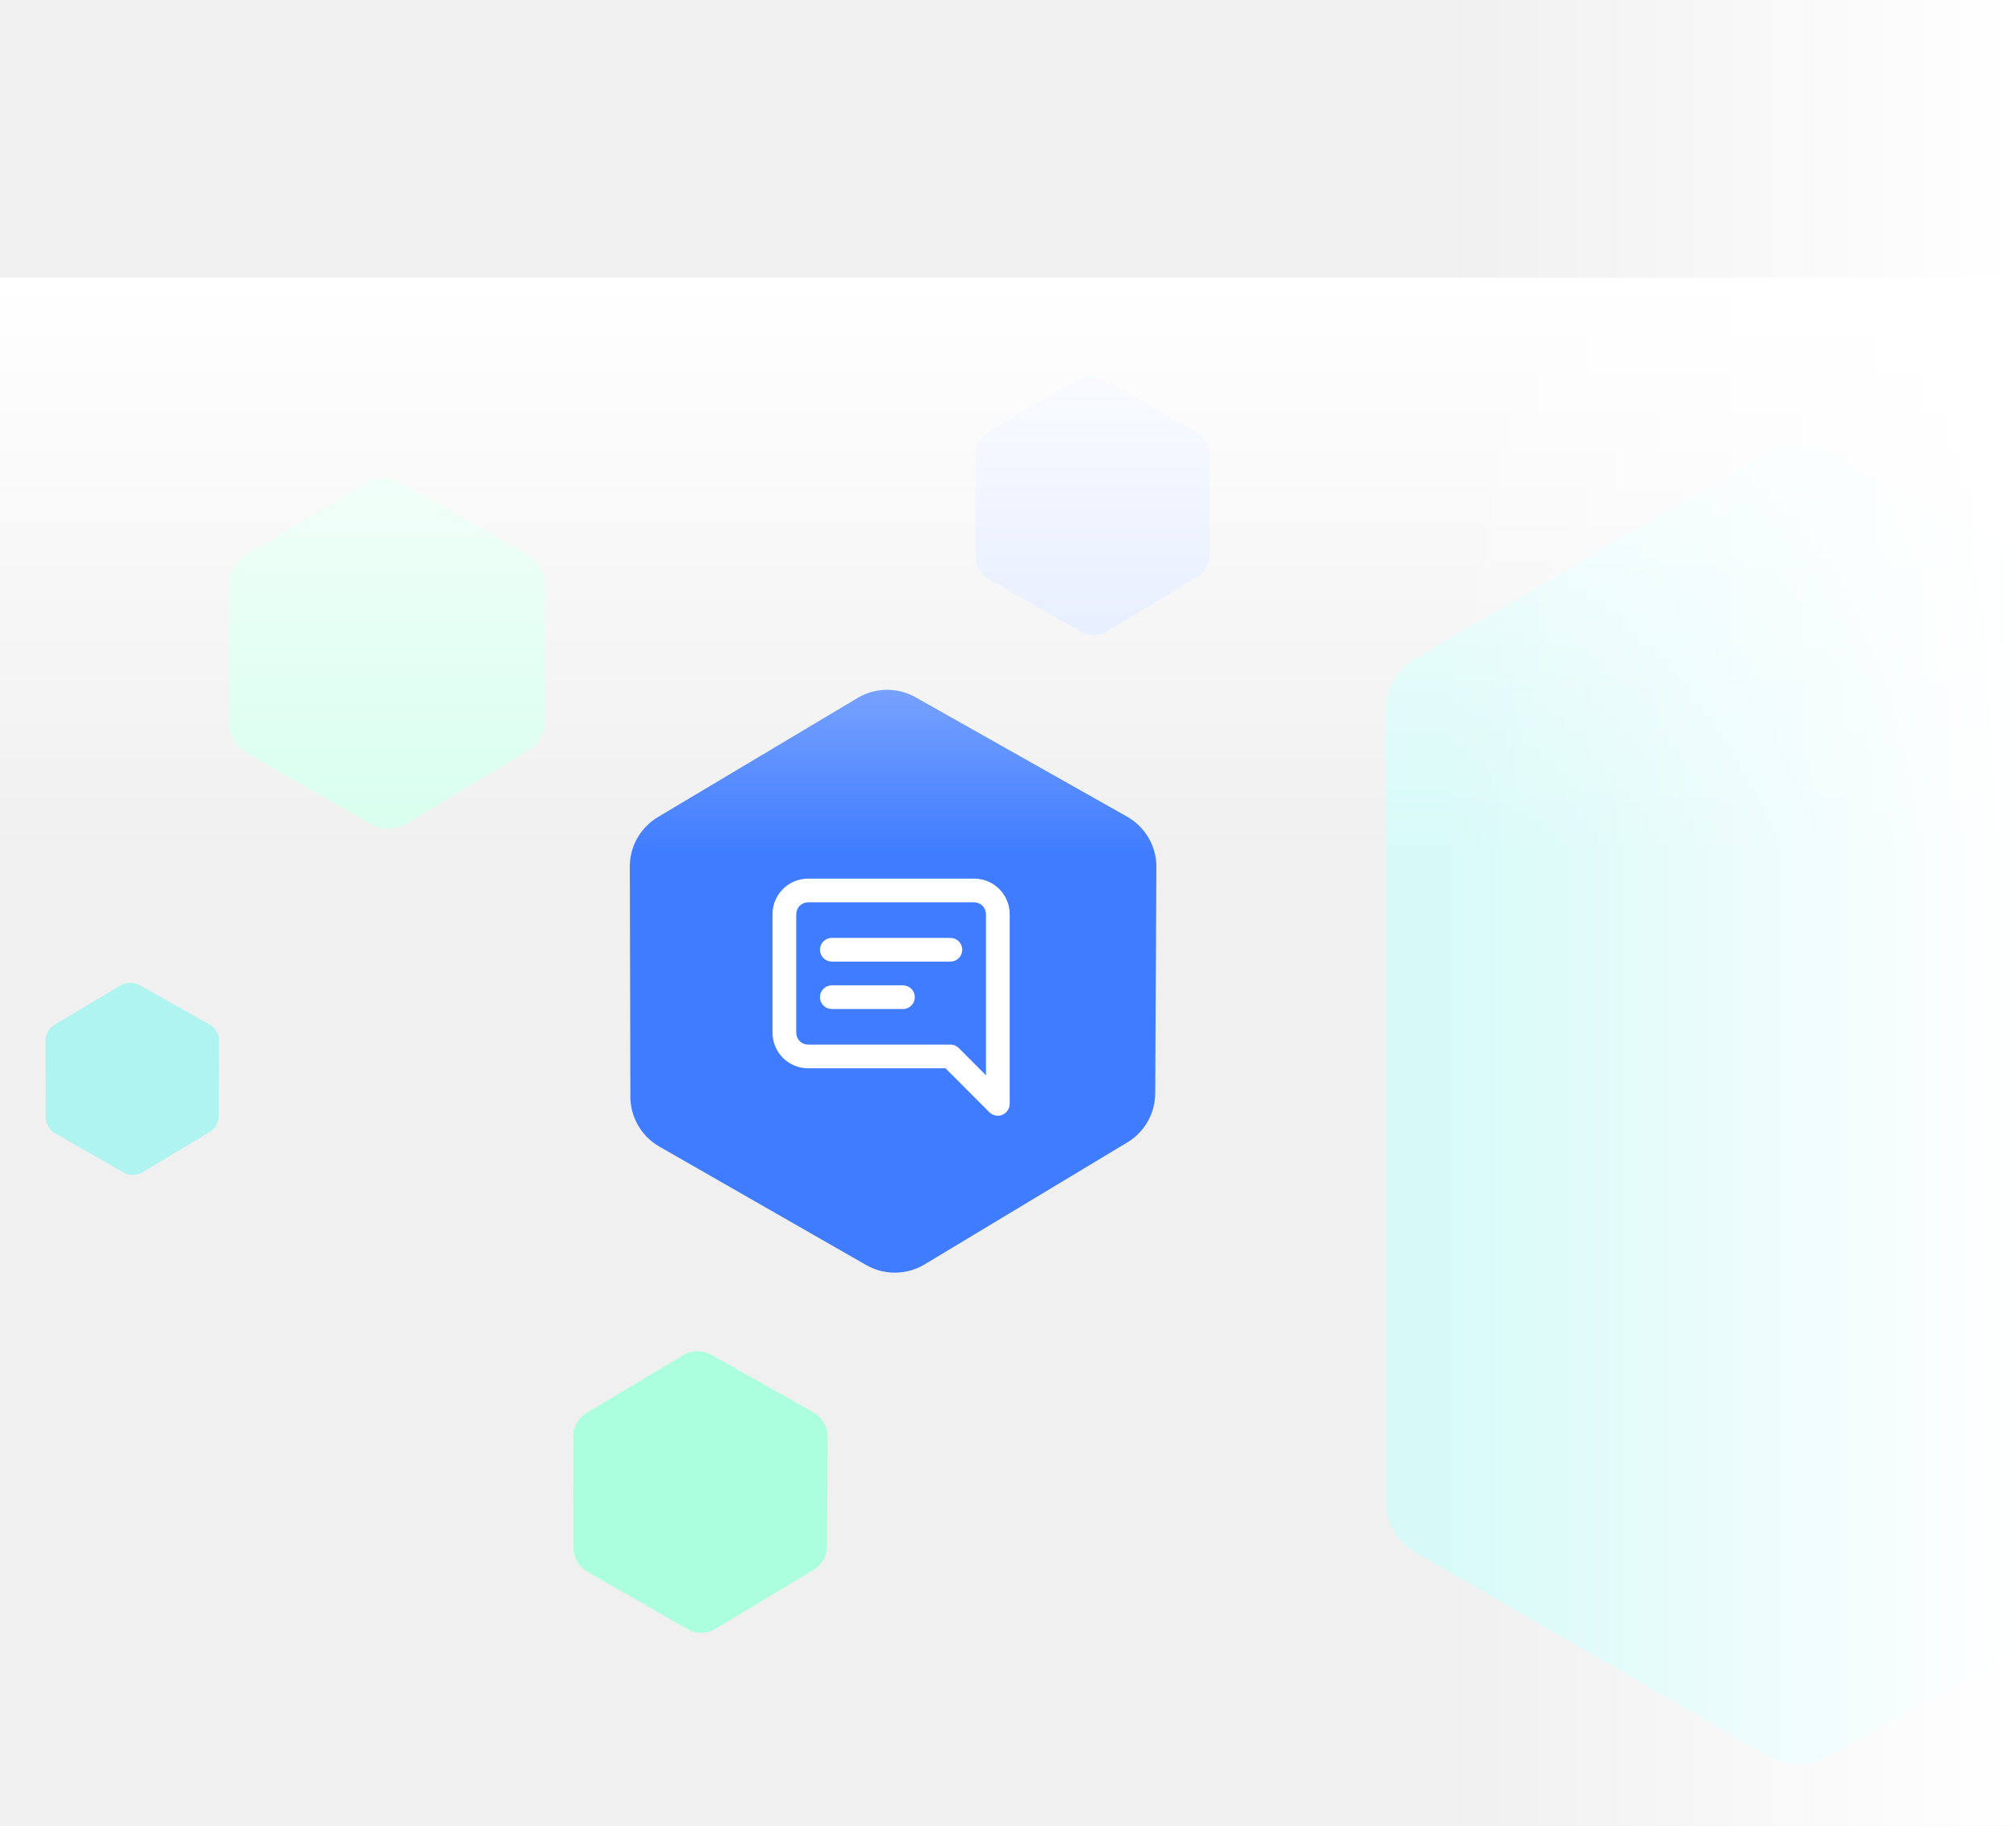
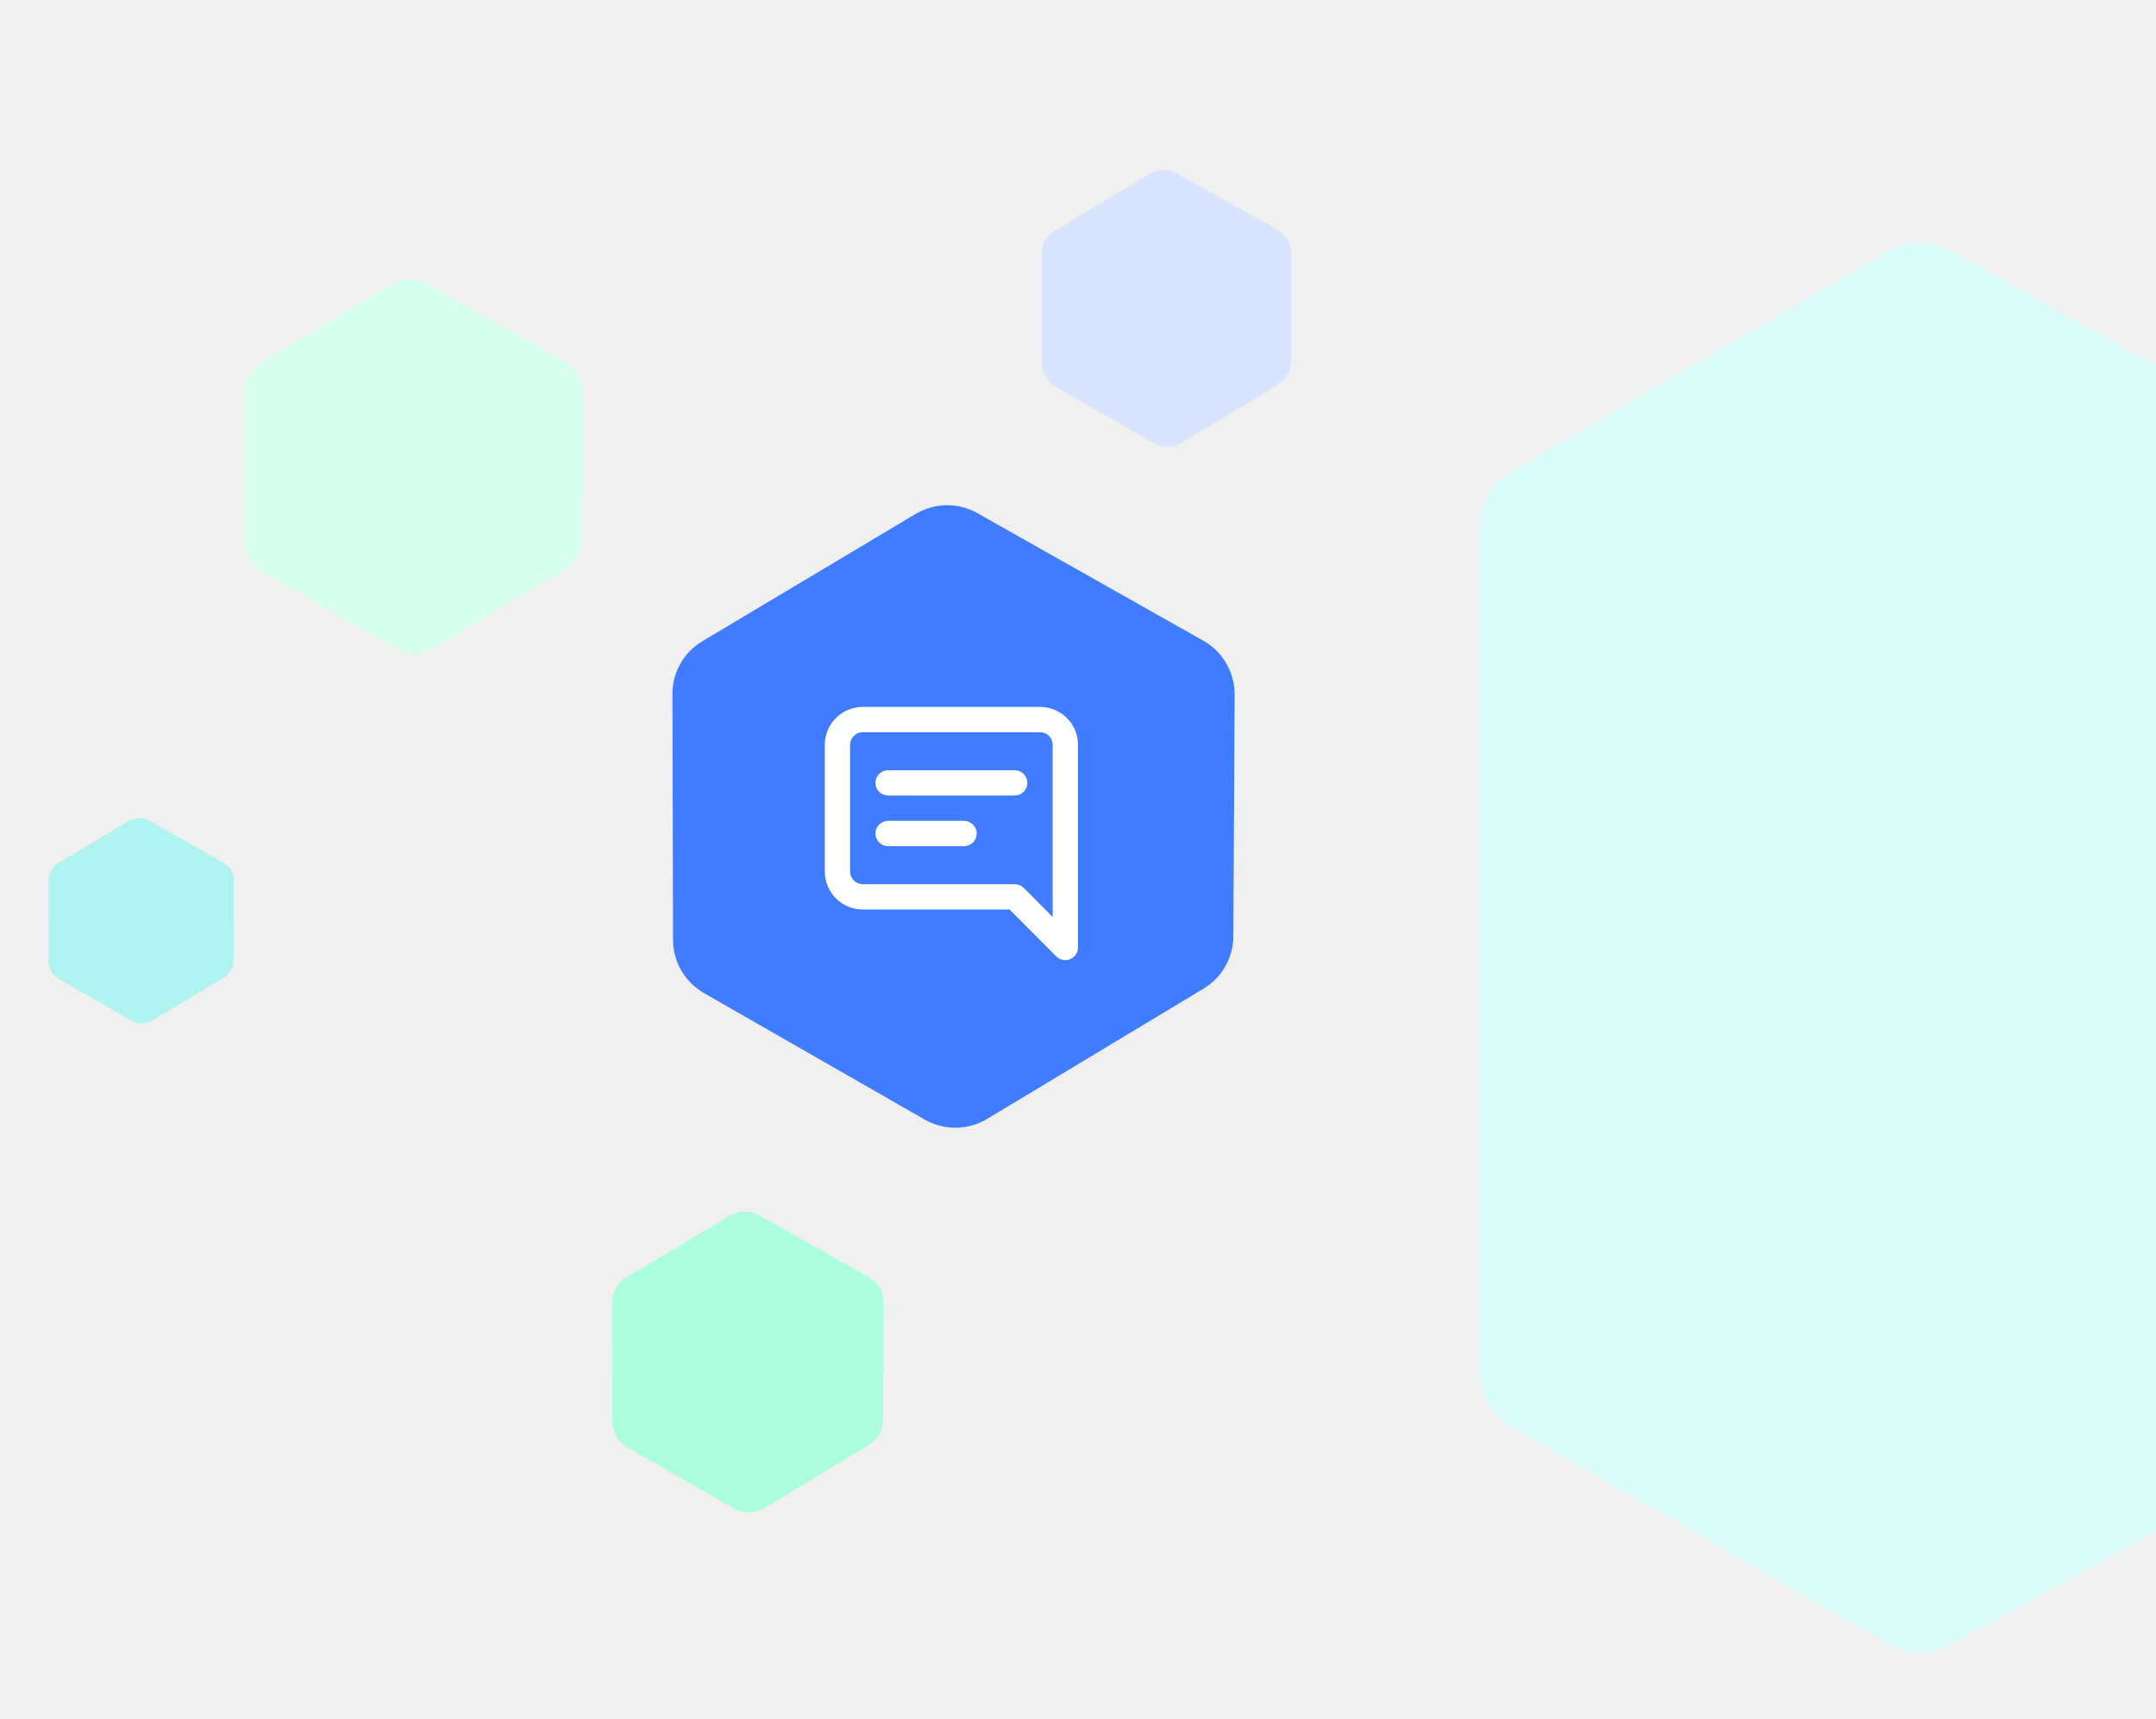
- <svg xmlns="http://www.w3.org/2000/svg" width="595" height="539" viewBox="0 0 595 539" fill="none">
-   <path d="M173.269 416.995L201.752 399.996C204.293 398.518 207.432 398.509 209.986 399.972L240.144 416.995C240.144 416.995 240.144 416.995 240.145 416.995C242.682 418.45 244.259 421.139 244.287 424.06L244.119 456.334C244.123 456.744 244.097 457.15 244.041 457.549C243.751 459.627 242.674 461.52 241.031 462.83C240.751 463.053 240.455 463.26 240.143 463.447L211.23 480.851C210.985 480.998 210.734 481.131 210.479 481.251C208.234 482.304 205.623 482.289 203.382 481.198C203.216 481.117 203.052 481.031 202.89 480.938L173.411 464.051C173.41 464.05 173.41 464.05 173.409 464.049C170.803 462.555 169.216 459.763 169.268 456.763L169.188 423.949C169.238 421.076 170.785 418.439 173.269 416.995Z" fill="#ACFFDD" />
-   <path d="M72.698 163.759L108.125 142.617C111.286 140.778 115.19 140.767 118.366 142.586L155.876 163.759C159.033 165.568 160.994 168.913 161.029 172.547L160.82 212.688C160.825 213.149 160.798 213.606 160.742 214.056C160.411 216.697 159.06 219.108 156.979 220.769C156.631 221.046 156.263 221.303 155.875 221.536L119.913 243.182C119.644 243.344 119.37 243.492 119.091 243.627C116.275 244.989 112.977 244.989 110.153 243.614C109.946 243.514 109.741 243.406 109.54 243.29L72.875 222.286C69.632 220.429 67.657 216.955 67.722 213.223L67.622 172.408C67.684 168.835 69.609 165.556 72.698 163.759Z" fill="#D6FFEE" />
-   <path d="M291.67 127.619L317.898 111.967C320.237 110.606 323.128 110.597 325.479 111.944L353.248 127.619C355.585 128.958 357.037 131.434 357.063 134.124L356.909 163.841C356.912 164.239 356.885 164.632 356.828 165.018C356.549 166.909 355.562 168.629 354.065 169.823C353.807 170.029 353.534 170.219 353.248 170.391L326.624 186.416C326.385 186.56 326.14 186.69 325.89 186.805C323.833 187.754 321.448 187.733 319.399 186.736C319.245 186.662 319.094 186.582 318.945 186.496L291.802 170.947C289.401 169.572 287.939 167 287.987 164.237L287.913 134.022C287.959 131.376 289.383 128.949 291.67 127.619Z" fill="#D9E5FF" />
-   <path d="M194.327 241.129L253.271 205.952C258.529 202.893 265.025 202.874 270.31 205.901L332.717 241.129C337.97 244.138 341.234 249.703 341.292 255.749L340.945 322.537C340.953 323.392 340.897 324.239 340.78 325.072C340.175 329.364 337.948 333.273 334.553 335.98C333.974 336.442 333.361 336.869 332.717 337.257L272.883 373.272C272.387 373.57 271.879 373.842 271.362 374.085C266.71 376.279 261.292 376.253 256.644 373.991C256.3 373.824 255.959 373.644 255.624 373.452L194.621 338.506C194.62 338.505 194.618 338.504 194.617 338.503C189.224 335.412 185.94 329.633 186.048 323.426L185.882 255.519C185.985 249.574 189.187 244.119 194.327 241.129Z" fill="#407CFF" />
-   <path d="M266.5 290.884H245.5C244.572 290.884 243.682 291.252 243.025 291.909C242.369 292.565 242 293.455 242 294.384C242 295.312 242.369 296.202 243.025 296.858C243.682 297.515 244.572 297.884 245.5 297.884H266.5C267.428 297.884 268.318 297.515 268.975 296.858C269.631 296.202 270 295.312 270 294.384C270 293.455 269.631 292.565 268.975 291.909C268.318 291.252 267.428 290.884 266.5 290.884ZM280.5 276.884H245.5C244.572 276.884 243.682 277.252 243.025 277.909C242.369 278.565 242 279.455 242 280.384C242 281.312 242.369 282.202 243.025 282.858C243.682 283.515 244.572 283.884 245.5 283.884H280.5C281.428 283.884 282.319 283.515 282.975 282.858C283.631 282.202 284 281.312 284 280.384C284 279.455 283.631 278.565 282.975 277.909C282.319 277.252 281.428 276.884 280.5 276.884ZM287.5 259.384H238.5C235.715 259.384 233.045 260.49 231.075 262.459C229.106 264.428 228 267.099 228 269.884V304.884C228 307.668 229.106 310.339 231.075 312.308C233.045 314.277 235.715 315.384 238.5 315.384H279.065L292.015 328.369C292.342 328.693 292.73 328.95 293.156 329.124C293.583 329.298 294.039 329.386 294.5 329.384C294.959 329.395 295.415 329.299 295.83 329.104C296.469 328.841 297.016 328.395 297.402 327.822C297.789 327.249 297.997 326.575 298 325.884V269.884C298 267.099 296.894 264.428 294.925 262.459C292.955 260.49 290.285 259.384 287.5 259.384ZM291 317.449L282.985 309.399C282.658 309.074 282.27 308.818 281.844 308.643C281.417 308.469 280.961 308.381 280.5 308.384H238.5C237.572 308.384 236.682 308.015 236.025 307.358C235.369 306.702 235 305.812 235 304.884V269.884C235 268.955 235.369 268.065 236.025 267.409C236.682 266.752 237.572 266.384 238.5 266.384H287.5C288.428 266.384 289.319 266.752 289.975 267.409C290.631 268.065 291 268.955 291 269.884V317.449Z" fill="white" />
-   <path d="M516.93 515.574L422.884 461.266L417.705 458.276C412.318 455.165 409 449.417 409 443.196L409 437.198L409 215.448L409 209.492C409 203.309 412.278 197.59 417.614 194.466L422.738 191.465L516.788 136.387L521.867 133.413C527.188 130.297 533.761 130.227 539.148 133.231L544.288 136.097L643.754 191.566L649.068 194.529C654.582 197.604 658 203.424 658 209.737L658 215.84L658 436.808L658 442.952C658 449.303 654.542 455.15 648.977 458.21L643.61 461.161L544.14 515.859L539.055 518.655C533.716 521.59 527.232 521.522 521.957 518.476L516.93 515.574Z" fill="#D7FAF8" />
-   <rect y="82" width="658" height="170" fill="url(#paint0_linear_4452_43084)" />
-   <rect x="596" width="539" height="170" transform="rotate(90 596 0)" fill="url(#paint1_linear_4452_43084)" />
-   <path d="M16.201 302.476L35.645 290.872C37.38 289.863 39.523 289.856 41.266 290.855L61.853 302.476C63.586 303.468 64.663 305.304 64.682 307.299L64.567 329.33C64.567 329.338 64.567 329.345 64.567 329.352C64.579 331.329 63.548 333.166 61.853 334.186L42.115 346.066C41.976 346.15 41.833 346.228 41.689 346.299C40.137 347.058 38.317 347.062 36.758 346.304C36.645 346.249 36.532 346.189 36.422 346.126L16.299 334.598C14.519 333.578 13.435 331.672 13.471 329.623L13.416 307.223C13.45 305.262 14.506 303.462 16.201 302.476Z" fill="#AFF4F0" />
+ <svg xmlns="http://www.w3.org/2000/svg" width="596" height="475" viewBox="0 0 596 475" fill="none">
+   <g clip-path="url(#clip0_4673_38191)">
+     <path d="M173.269 352.995L201.752 335.996C204.293 334.518 207.432 334.509 209.986 335.972L240.144 352.995C240.144 352.995 240.144 352.995 240.145 352.995C242.682 354.45 244.259 357.139 244.287 360.06L244.119 392.334C244.123 392.744 244.097 393.15 244.041 393.549C243.751 395.627 242.674 397.52 241.031 398.83C240.751 399.053 240.455 399.26 240.143 399.447L211.23 416.851C210.985 416.998 210.734 417.131 210.479 417.251C208.234 418.304 205.623 418.289 203.382 417.198C203.216 417.117 203.052 417.031 202.89 416.938L173.411 400.051C173.41 400.05 173.41 400.05 173.409 400.049C170.803 398.555 169.216 395.763 169.268 392.763L169.188 359.949C169.238 357.076 170.785 354.439 173.269 352.995Z" fill="#ACFFDD" />
+     <path d="M72.698 99.759L108.125 78.617C111.286 76.778 115.19 76.767 118.366 78.586L155.876 99.759C159.033 101.568 160.994 104.913 161.029 108.547L160.82 148.688C160.825 149.149 160.798 149.606 160.742 150.056C160.411 152.697 159.06 155.108 156.979 156.769C156.631 157.046 156.263 157.303 155.875 157.536L119.913 179.182C119.644 179.344 119.37 179.492 119.091 179.627C116.275 180.989 112.977 180.989 110.153 179.614C109.946 179.514 109.741 179.406 109.54 179.29L72.875 158.286C69.632 156.429 67.657 152.955 67.722 149.223L67.622 108.408C67.684 104.835 69.609 101.556 72.698 99.759Z" fill="#D6FFEE" />
+     <path d="M291.67 63.619L317.898 47.967C320.237 46.606 323.128 46.597 325.479 47.944L353.248 63.619C355.585 64.957 357.037 67.434 357.063 70.124L356.909 99.841C356.912 100.239 356.885 100.632 356.828 101.018C356.549 102.909 355.562 104.629 354.065 105.823C353.807 106.029 353.534 106.219 353.248 106.391L326.624 122.416C326.385 122.56 326.14 122.69 325.89 122.805C323.833 123.754 321.448 123.733 319.399 122.736C319.245 122.662 319.094 122.582 318.945 122.496L291.802 106.947C289.401 105.572 287.939 103 287.987 100.237L287.913 70.022C287.959 67.376 289.383 64.949 291.67 63.619Z" fill="#D9E5FF" />
+     <path d="M194.327 177.129L253.271 141.952C258.529 138.893 265.025 138.874 270.31 141.901L332.717 177.129C337.97 180.138 341.234 185.703 341.292 191.749L340.945 258.537C340.953 259.392 340.897 260.239 340.78 261.072C340.175 265.364 337.948 269.273 334.553 271.98C333.974 272.442 333.361 272.869 332.717 273.257L272.883 309.272C272.387 309.57 271.879 309.842 271.362 310.085C266.71 312.279 261.292 312.253 256.644 309.991C256.3 309.824 255.959 309.644 255.624 309.452L194.621 274.506C194.62 274.505 194.618 274.504 194.617 274.503C189.224 271.412 185.94 265.633 186.048 259.426L185.882 191.519C185.985 185.574 189.187 180.119 194.327 177.129Z" fill="#407CFF" />
+     <path d="M266.5 226.884H245.5C244.572 226.884 243.682 227.252 243.025 227.909C242.369 228.565 242 229.455 242 230.384C242 231.312 242.369 232.202 243.025 232.858C243.682 233.515 244.572 233.884 245.5 233.884H266.5C267.428 233.884 268.318 233.515 268.975 232.858C269.631 232.202 270 231.312 270 230.384C270 229.455 269.631 228.565 268.975 227.909C268.318 227.252 267.428 226.884 266.5 226.884ZM280.5 212.884H245.5C244.572 212.884 243.682 213.252 243.025 213.909C242.369 214.565 242 215.455 242 216.384C242 217.312 242.369 218.202 243.025 218.858C243.682 219.515 244.572 219.884 245.5 219.884H280.5C281.428 219.884 282.318 219.515 282.975 218.858C283.631 218.202 284 217.312 284 216.384C284 215.455 283.631 214.565 282.975 213.909C282.318 213.252 281.428 212.884 280.5 212.884ZM287.5 195.384H238.5C235.715 195.384 233.045 196.49 231.075 198.459C229.106 200.428 228 203.099 228 205.884V240.884C228 243.668 229.106 246.339 231.075 248.308C233.045 250.277 235.715 251.384 238.5 251.384H279.065L292.015 264.369C292.342 264.693 292.73 264.95 293.156 265.124C293.583 265.298 294.039 265.386 294.5 265.384C294.959 265.395 295.415 265.299 295.83 265.104C296.469 264.841 297.016 264.395 297.402 263.822C297.789 263.249 297.997 262.575 298 261.884V205.884C298 203.099 296.894 200.428 294.925 198.459C292.955 196.49 290.285 195.384 287.5 195.384ZM291 253.449L282.985 245.399C282.658 245.074 282.27 244.818 281.844 244.643C281.417 244.469 280.961 244.381 280.5 244.384H238.5C237.572 244.384 236.682 244.015 236.025 243.358C235.369 242.702 235 241.812 235 240.884V205.884C235 204.955 235.369 204.065 236.025 203.409C236.682 202.752 237.572 202.384 238.5 202.384H287.5C288.428 202.384 289.318 202.752 289.975 203.409C290.631 204.065 291 204.955 291 205.884V253.449Z" fill="white" />
+     <path d="M516.93 451.574L422.884 397.266L417.705 394.276C412.318 391.165 409 385.417 409 379.196L409 373.198L409 151.448L409 145.492C409 139.309 412.278 133.59 417.614 130.466L422.738 127.465L516.788 72.387L521.867 69.413C527.188 66.297 533.761 66.227 539.148 69.231L544.288 72.097L643.754 127.566L649.068 130.529C654.582 133.604 658 139.424 658 145.737L658 151.84L658 372.808L658 378.952C658 385.303 654.542 391.15 648.977 394.21L643.61 397.161L544.14 451.859L539.055 454.655C533.716 457.59 527.232 457.522 521.957 454.476L516.93 451.574Z" fill="#D7FAF8" />
+     <path d="M16.201 238.476L35.645 226.872C37.38 225.863 39.523 225.856 41.266 226.855L61.853 238.476C63.586 239.468 64.663 241.304 64.682 243.299L64.567 265.33C64.567 265.338 64.567 265.345 64.567 265.352C64.579 267.329 63.548 269.166 61.853 270.186L42.115 282.066C41.976 282.15 41.833 282.228 41.689 282.299C40.137 283.058 38.317 283.062 36.758 282.304C36.645 282.249 36.532 282.189 36.422 282.126L16.299 270.598C14.519 269.578 13.435 267.672 13.471 265.623L13.416 243.223C13.45 241.262 14.506 239.462 16.201 238.476Z" fill="#AFF4F0" />
+   </g>
  <defs>
-     <linearGradient id="paint0_linear_4452_43084" x1="329" y1="82" x2="329" y2="252" gradientUnits="userSpaceOnUse">
-       <stop stop-color="white" />
-       <stop offset="1" stop-color="white" stop-opacity="0" />
-     </linearGradient>
-     <linearGradient id="paint1_linear_4452_43084" x1="865.5" y1="0" x2="865.5" y2="170" gradientUnits="userSpaceOnUse">
-       <stop stop-color="white" />
-       <stop offset="1" stop-color="white" stop-opacity="0" />
-     </linearGradient>
+     <clipPath id="clip0_4673_38191">
+       <rect width="596" height="475" fill="white" />
+     </clipPath>
  </defs>
</svg>
